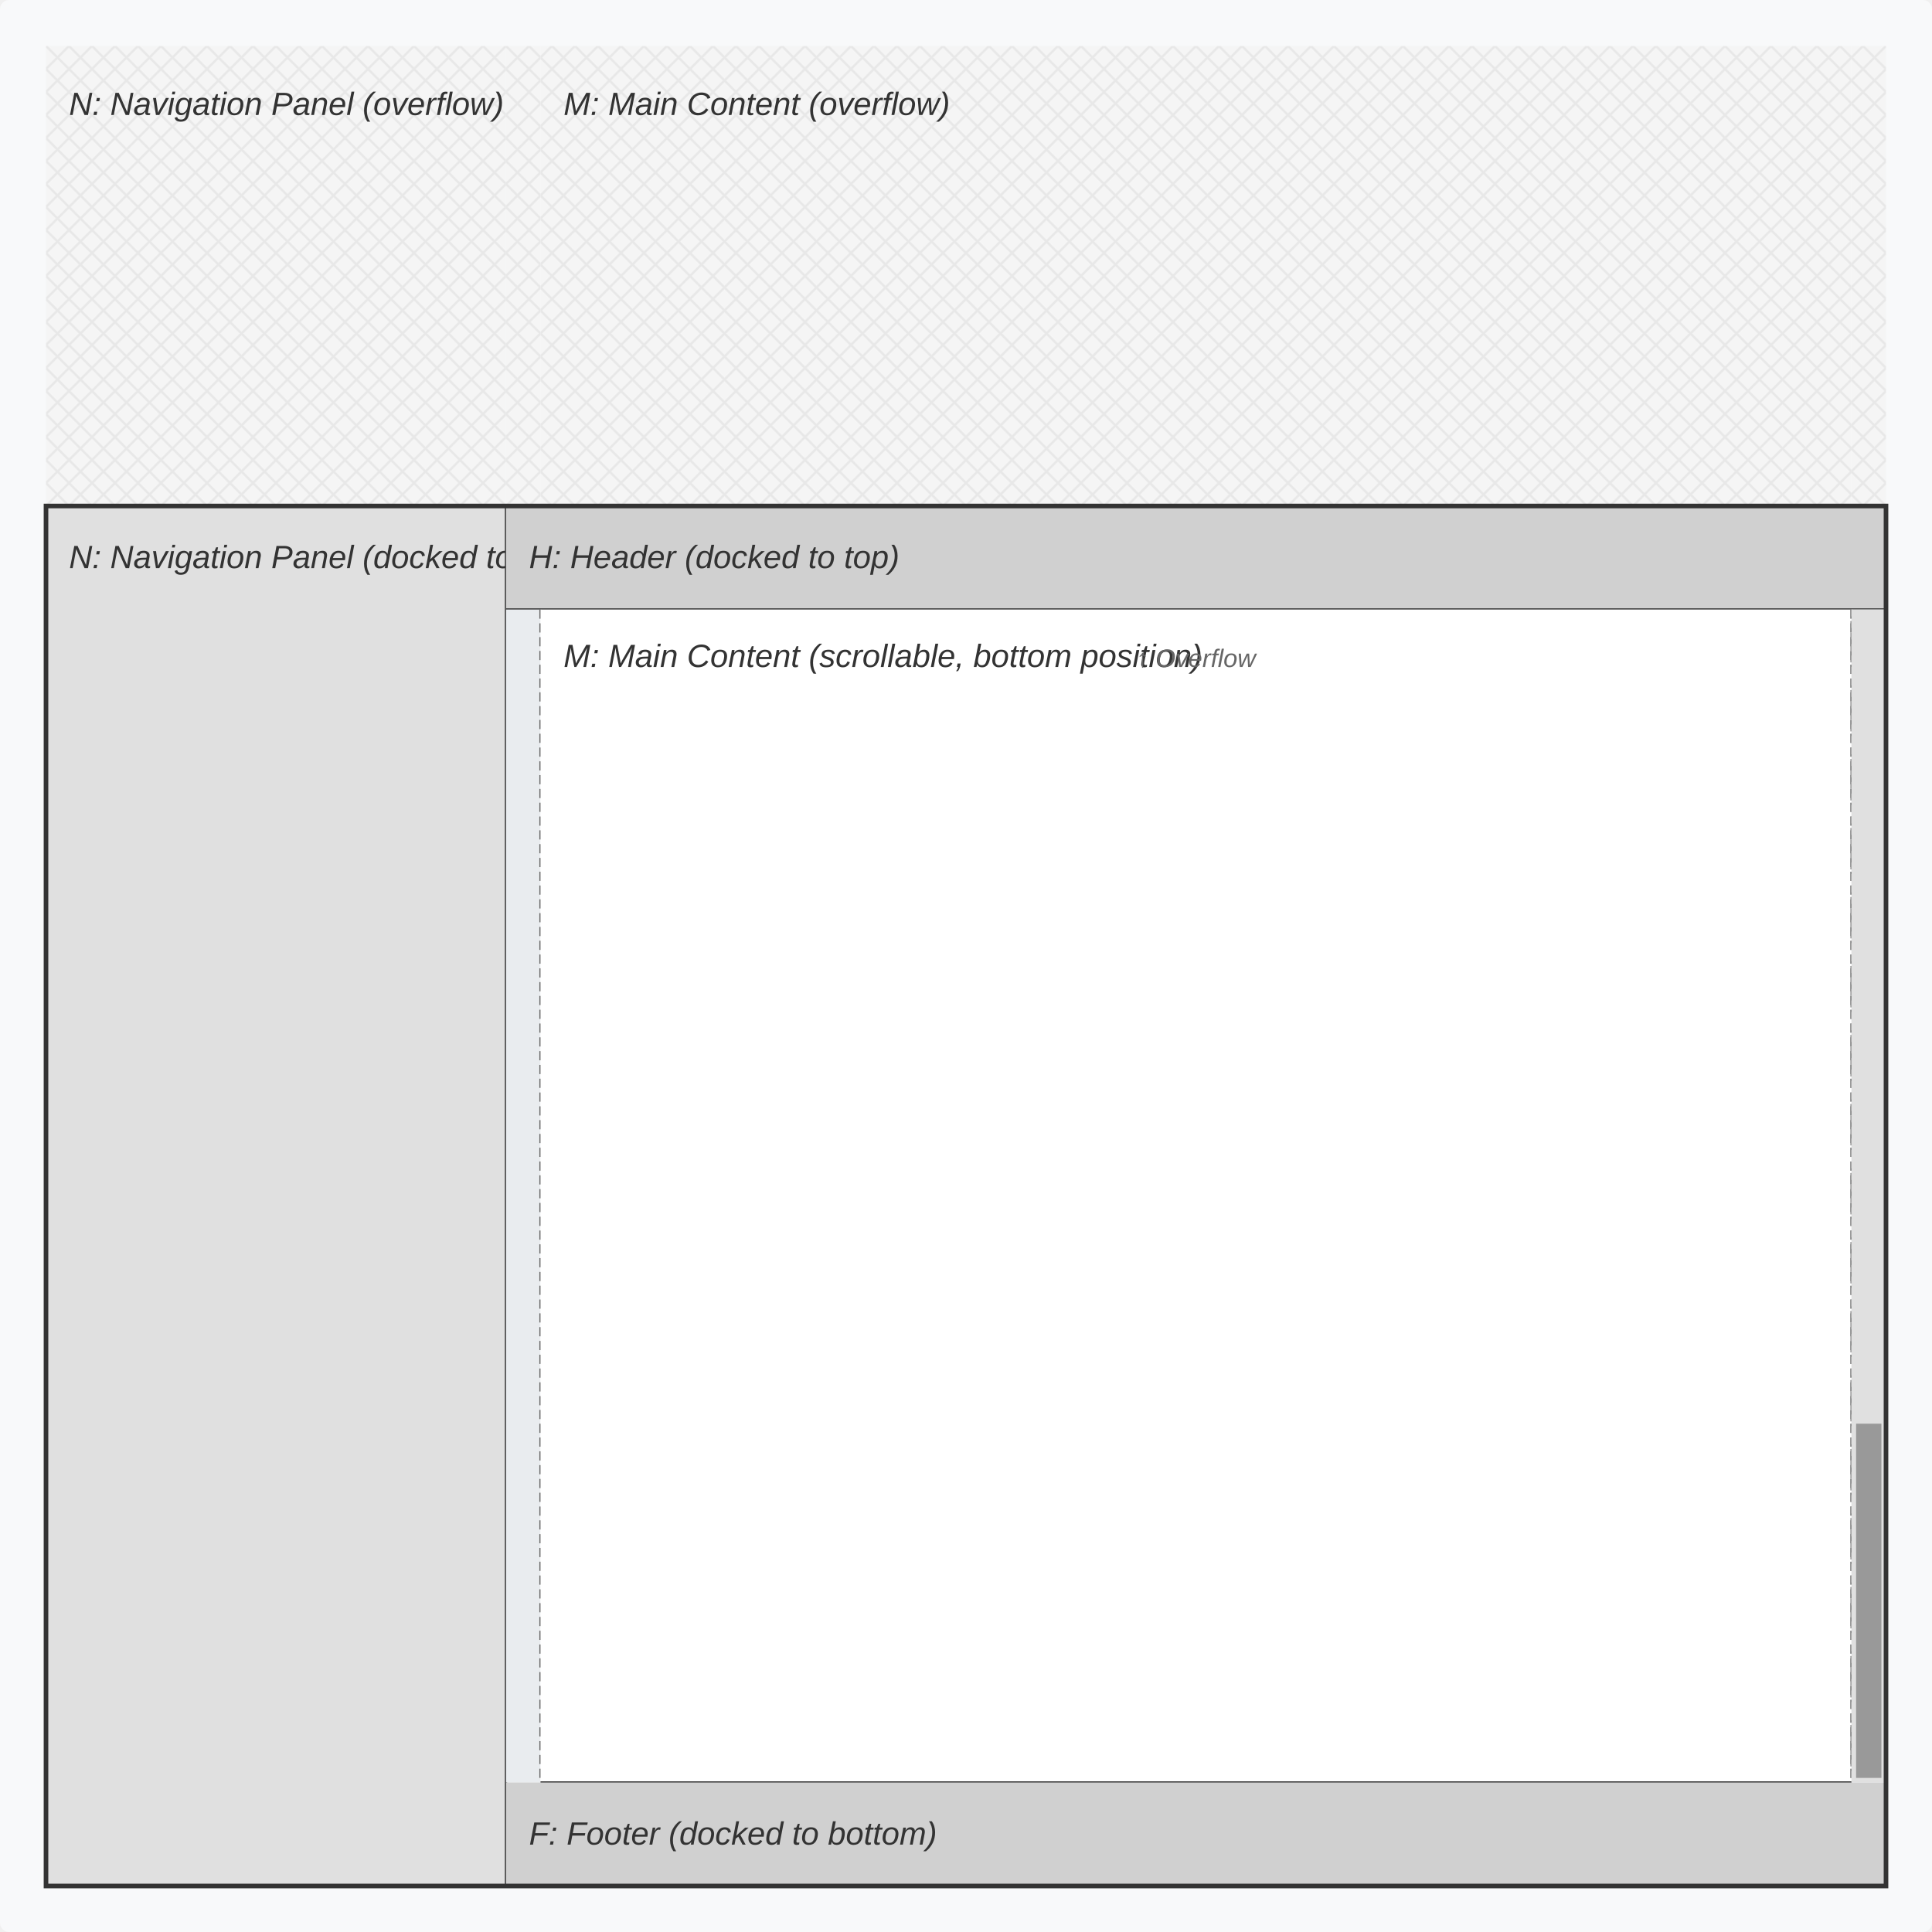
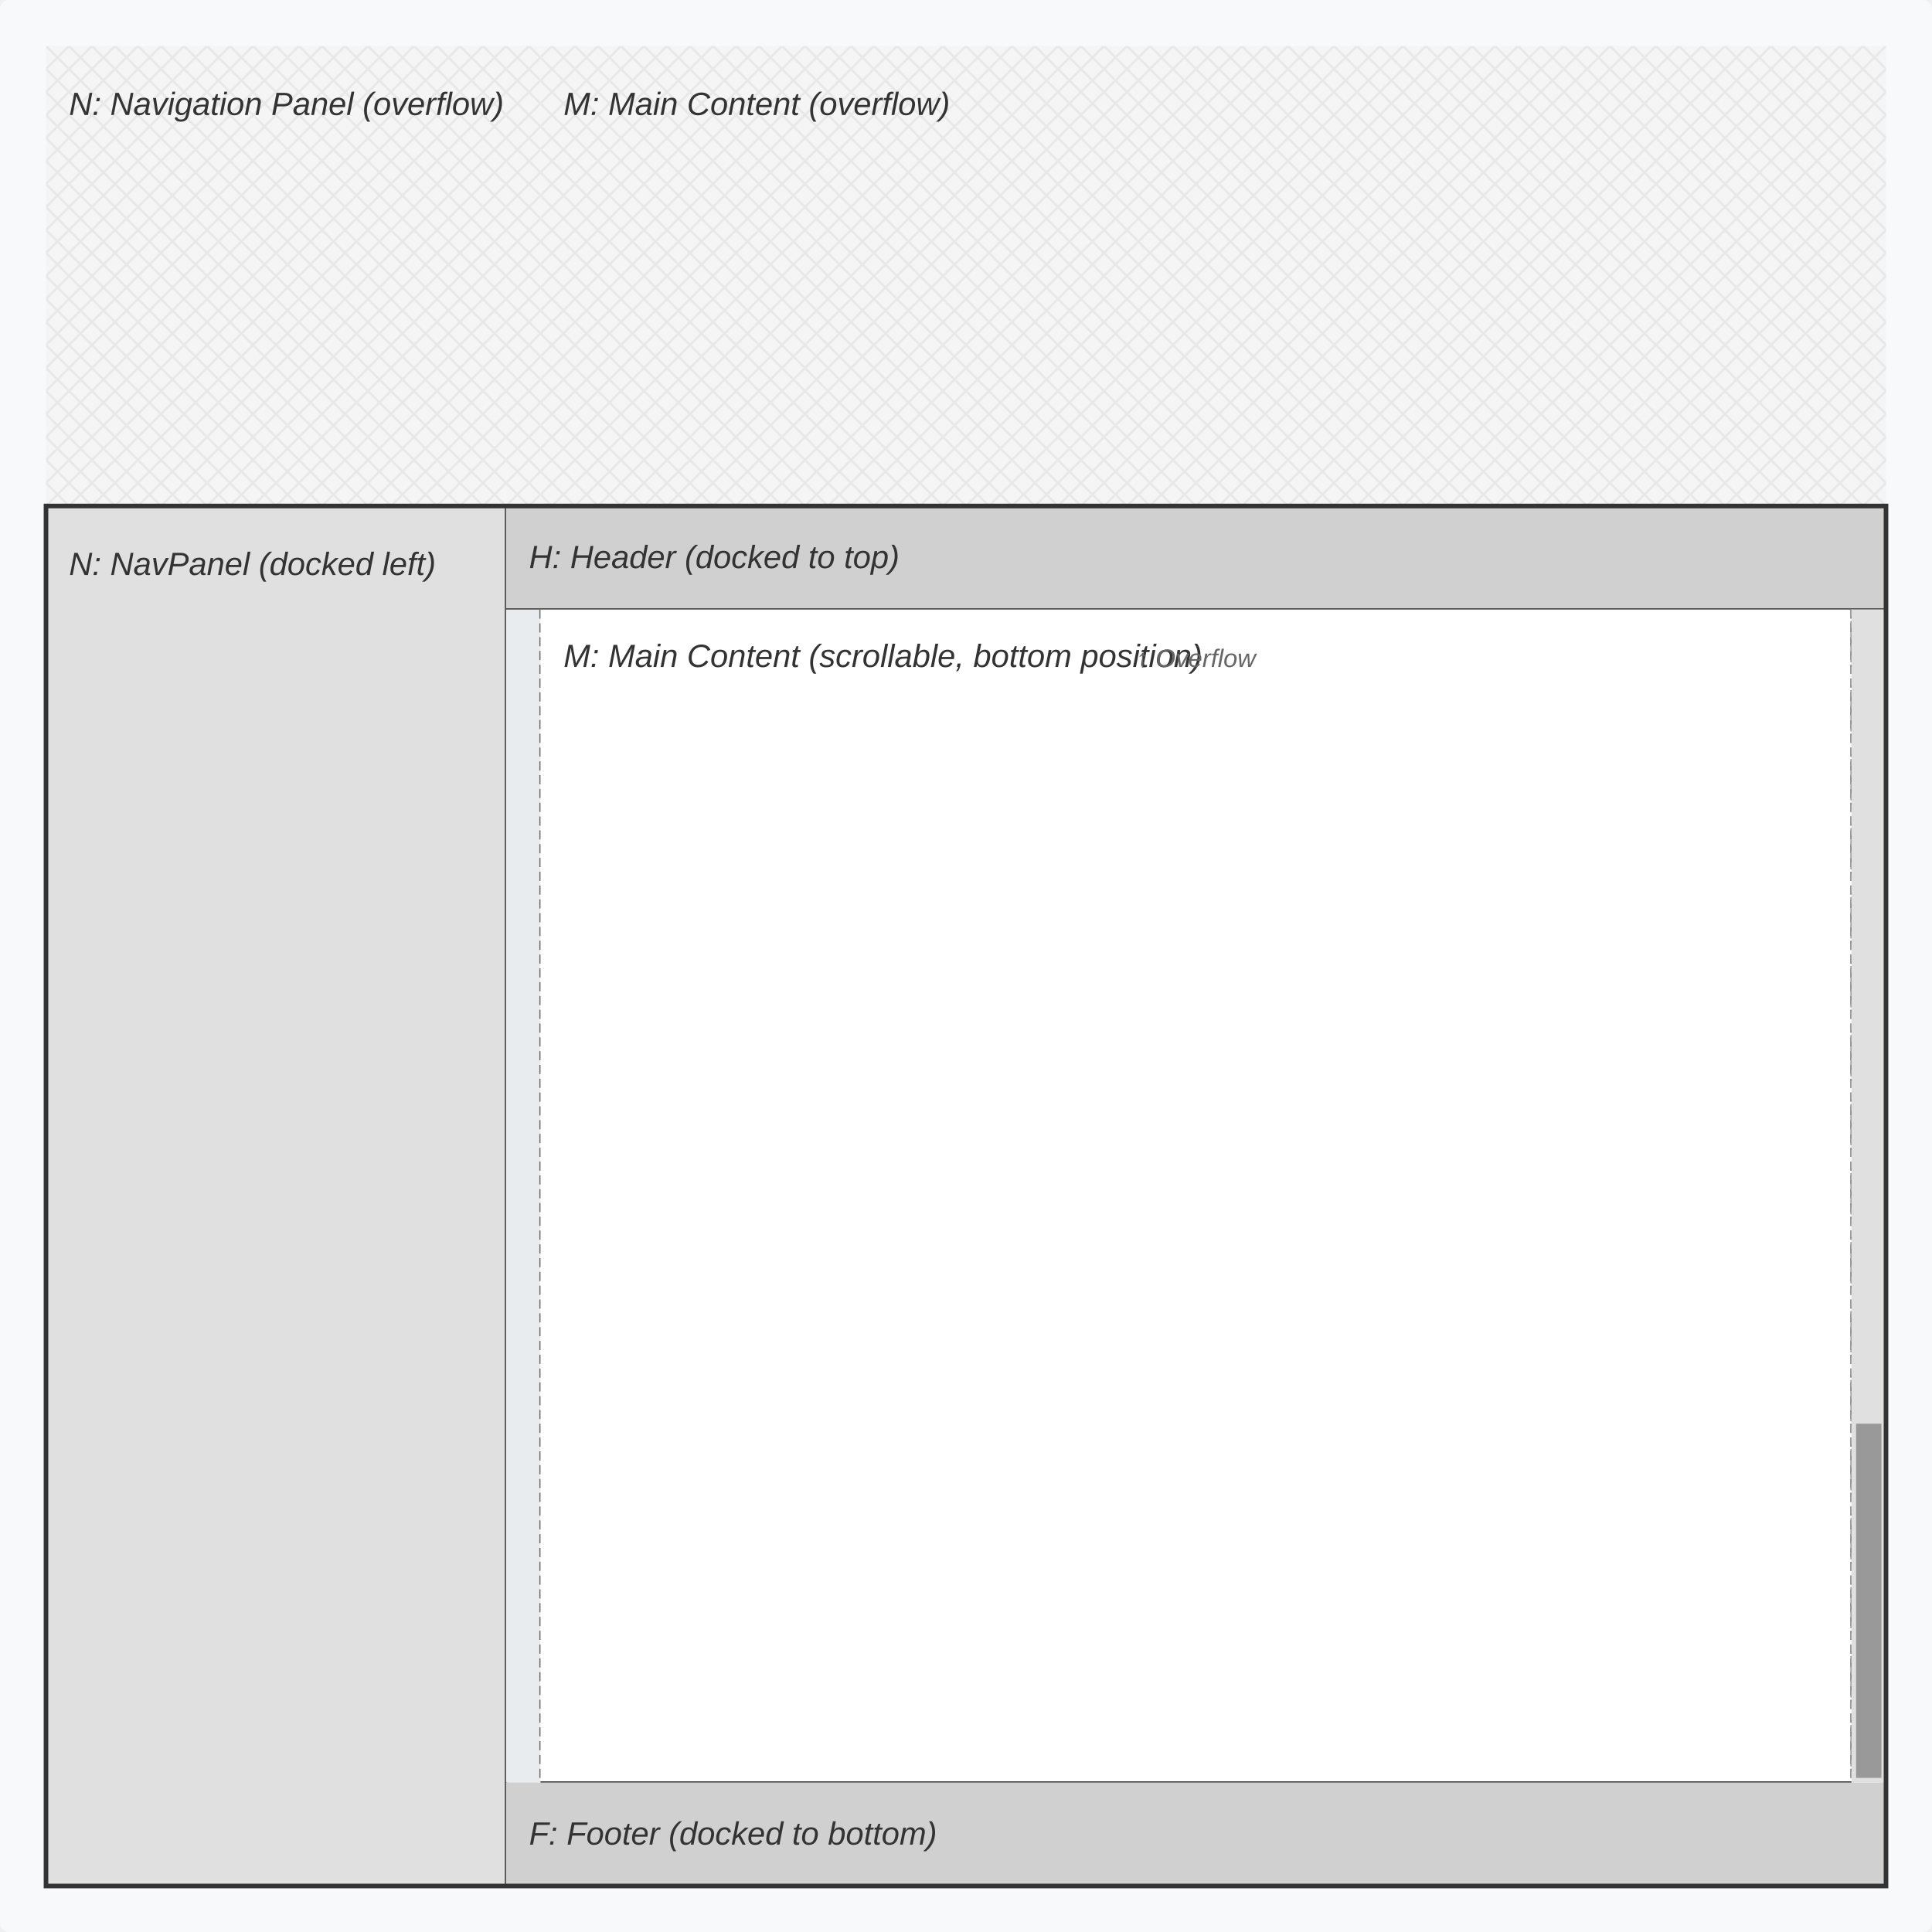
<svg xmlns="http://www.w3.org/2000/svg" viewBox="0 0 840 840" width="840" height="840">
  <defs>
    <style>
      /* Backgrounds */
      .container-bg { fill: #f8f9fa; }
      .gutter { fill: #e9ecef; }
      
      /* Blocks - FILL ONLY, NO STROKE */
      .header { fill: #d0d0d0; }
      .nav { fill: #e0e0e0; }
      .content { fill: #ffffff; }
      .footer { fill: #d0d0d0; }
      .overflow-bg { fill: url(#overflowPattern); }
      
      /* Borders */
      .main-screen-border { stroke: #333; stroke-width: 2; fill: none; }
      .block-border { stroke: #333; stroke-width: 1; fill: none; }
      .gutter-edge { stroke: #666; stroke-width: 1; stroke-dasharray: 4,2; fill: none; }
      
      /* Scrollbar */
      .scrollbar { fill: #999; }
      .scrollbar-border { stroke: #999; stroke-width: 1; stroke-dasharray: 3,2; fill: none; }
      
      /* Text */
      .text { font-family: Arial, sans-serif; font-size: 14px; fill: #333; text-anchor: start; font-style: italic; }
      .text-overflow { font-family: Arial, sans-serif; font-size: 11px; fill: #666; text-anchor: middle; font-style: italic; }
      .text-center { font-family: Arial, sans-serif; font-size: 14px; fill: #666; text-anchor: middle; font-style: italic; }
    </style>
    <pattern id="overflowPattern" patternUnits="userSpaceOnUse" width="10" height="10">
      <rect width="10" height="10" fill="#f5f5f5" />
      <path d="M 0,0 L 10,10 M 10,0 L 0,10" stroke="#e8e8e8" stroke-width="1" fill="none" />
    </pattern>
  </defs>
  <rect class="container-bg" x="0" y="0" width="840" height="840" rx="4" />
  <rect class="nav overflow-bg" x="20" y="20" width="200" height="200" />
  <text class="text" x="30" y="50">N: Navigation Panel (overflow)</text>
  <rect class="gutter overflow-bg" x="220" y="20" width="15" height="200" />
  <rect class="content overflow-bg" x="235" y="20" width="570" height="200" />
  <text class="text" x="245" y="50">M: Main Content (overflow)</text>
  <rect class="gutter overflow-bg" x="805" y="20" width="15" height="200" />
  <rect class="nav" x="20" y="220" width="200" height="600" />
  <line class="block-border" x1="220" y1="220" x2="220" y2="820" />
-   <text class="text" x="30" y="247">N: Navigation Panel (docked to left)</text>
+   <text class="text" x="30" y="250">N: NavPanel (docked left)</text>
  <rect class="header" x="220" y="220" width="600" height="45" />
  <line class="block-border" x1="220" y1="265" x2="820" y2="265" />
  <text class="text" x="230" y="247">H: Header (docked to top)</text>
  <rect class="gutter" x="220" y="265" width="15" height="510" />
  <line class="gutter-edge" x1="235" y1="265" x2="235" y2="775" />
  <rect class="content" x="235" y="265" width="570" height="510" />
  <text class="text" x="245" y="290">M: Main Content (scrollable, bottom position)</text>
  <text class="text-overflow" x="520" y="290">↑ Overflow</text>
  <line class="gutter-edge" x1="805" y1="265" x2="805" y2="775" />
  <rect class="gutter" x="805" y="265" width="15" height="510" />
  <line class="block-border" x1="235" y1="775" x2="805" y2="775" />
  <rect class="footer" x="220" y="775" width="600" height="45" />
  <text class="text" x="230" y="802">F: Footer (docked to bottom)</text>
  <line class="scrollbar-border" x1="805" y1="265" x2="805" y2="775" />
  <rect fill="#e0e0e0" x="805" y="265" width="15" height="510" />
  <rect class="scrollbar" x="807" y="619" width="11" height="154" />
  <rect class="main-screen-border" x="20" y="220" width="800" height="600" />
</svg>
